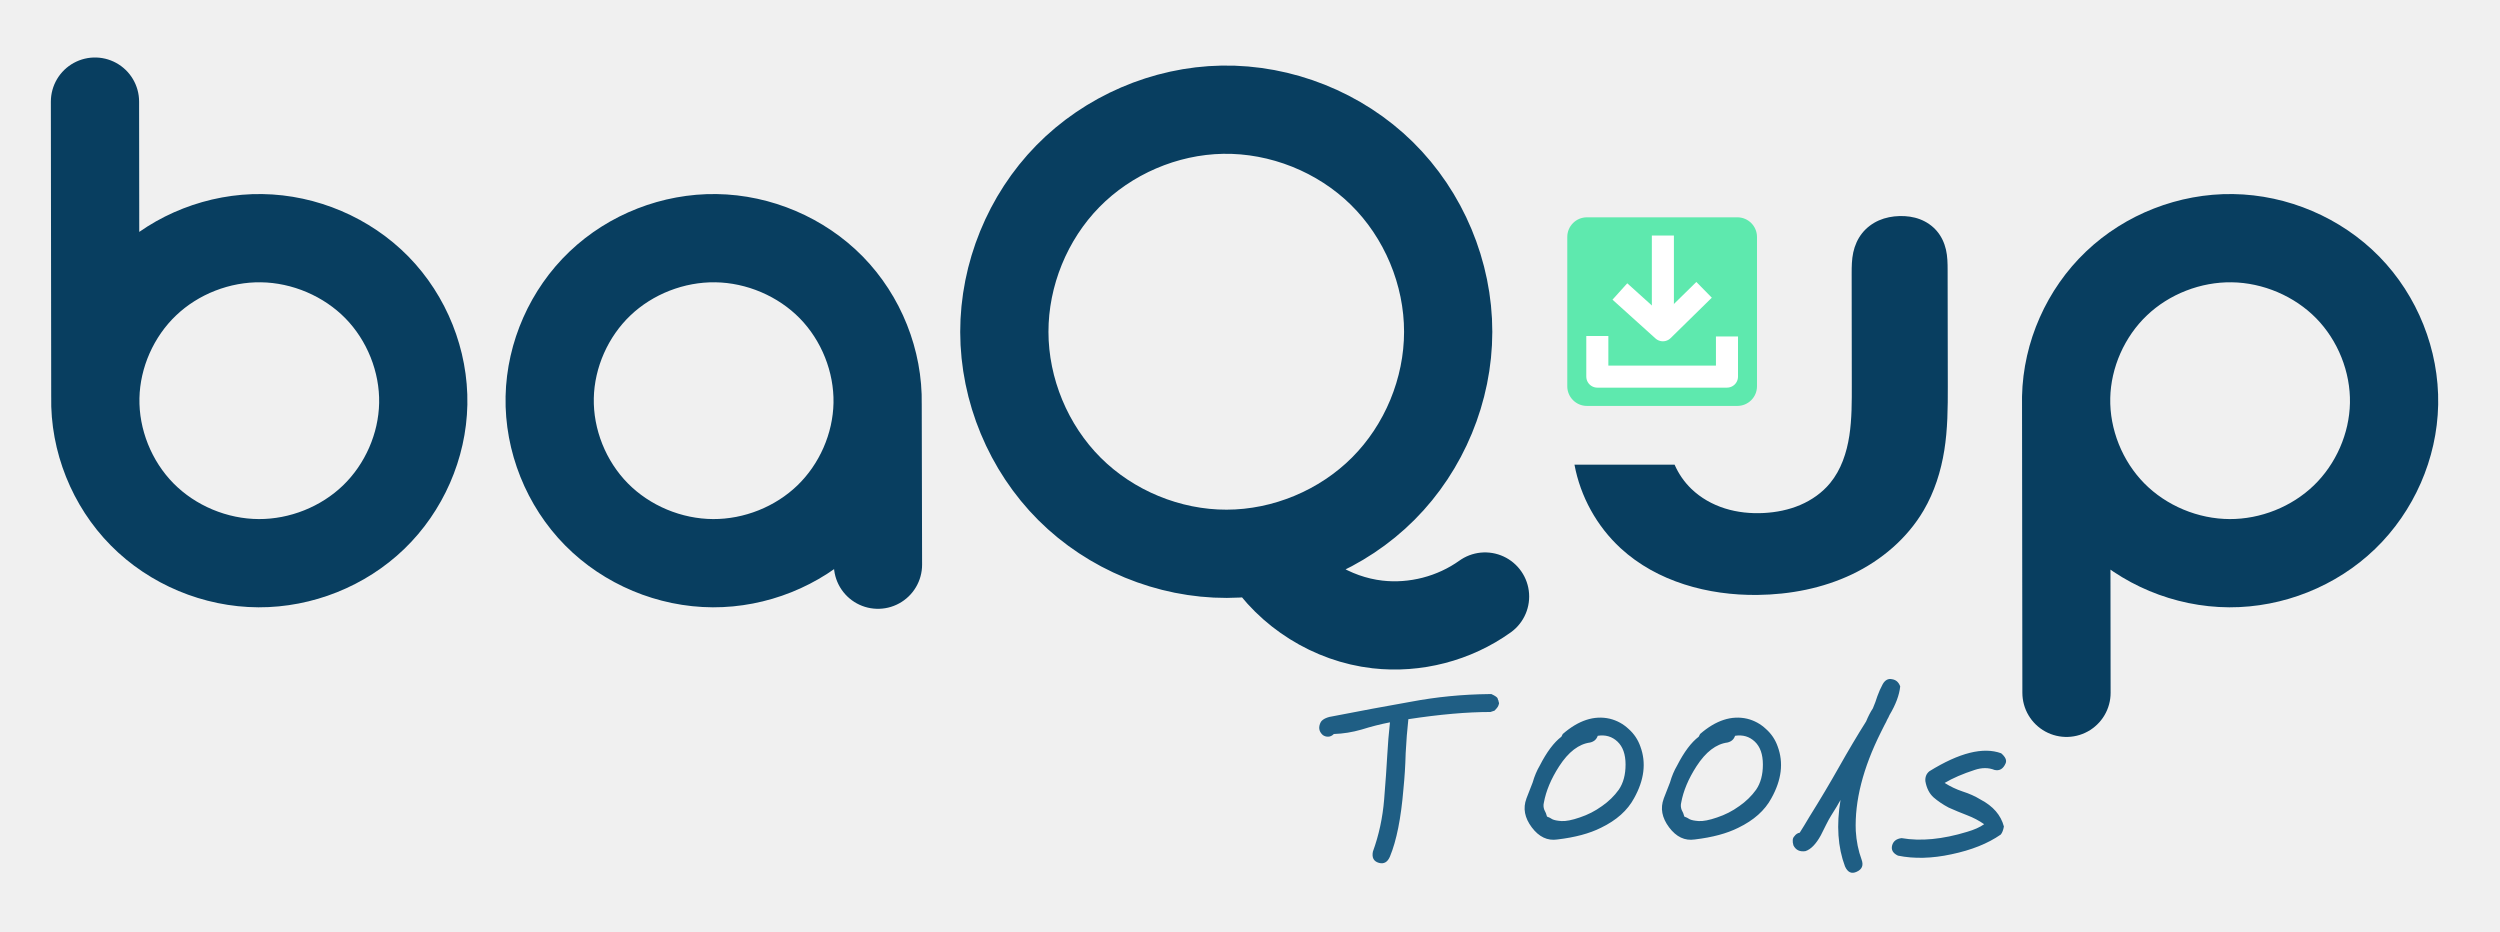
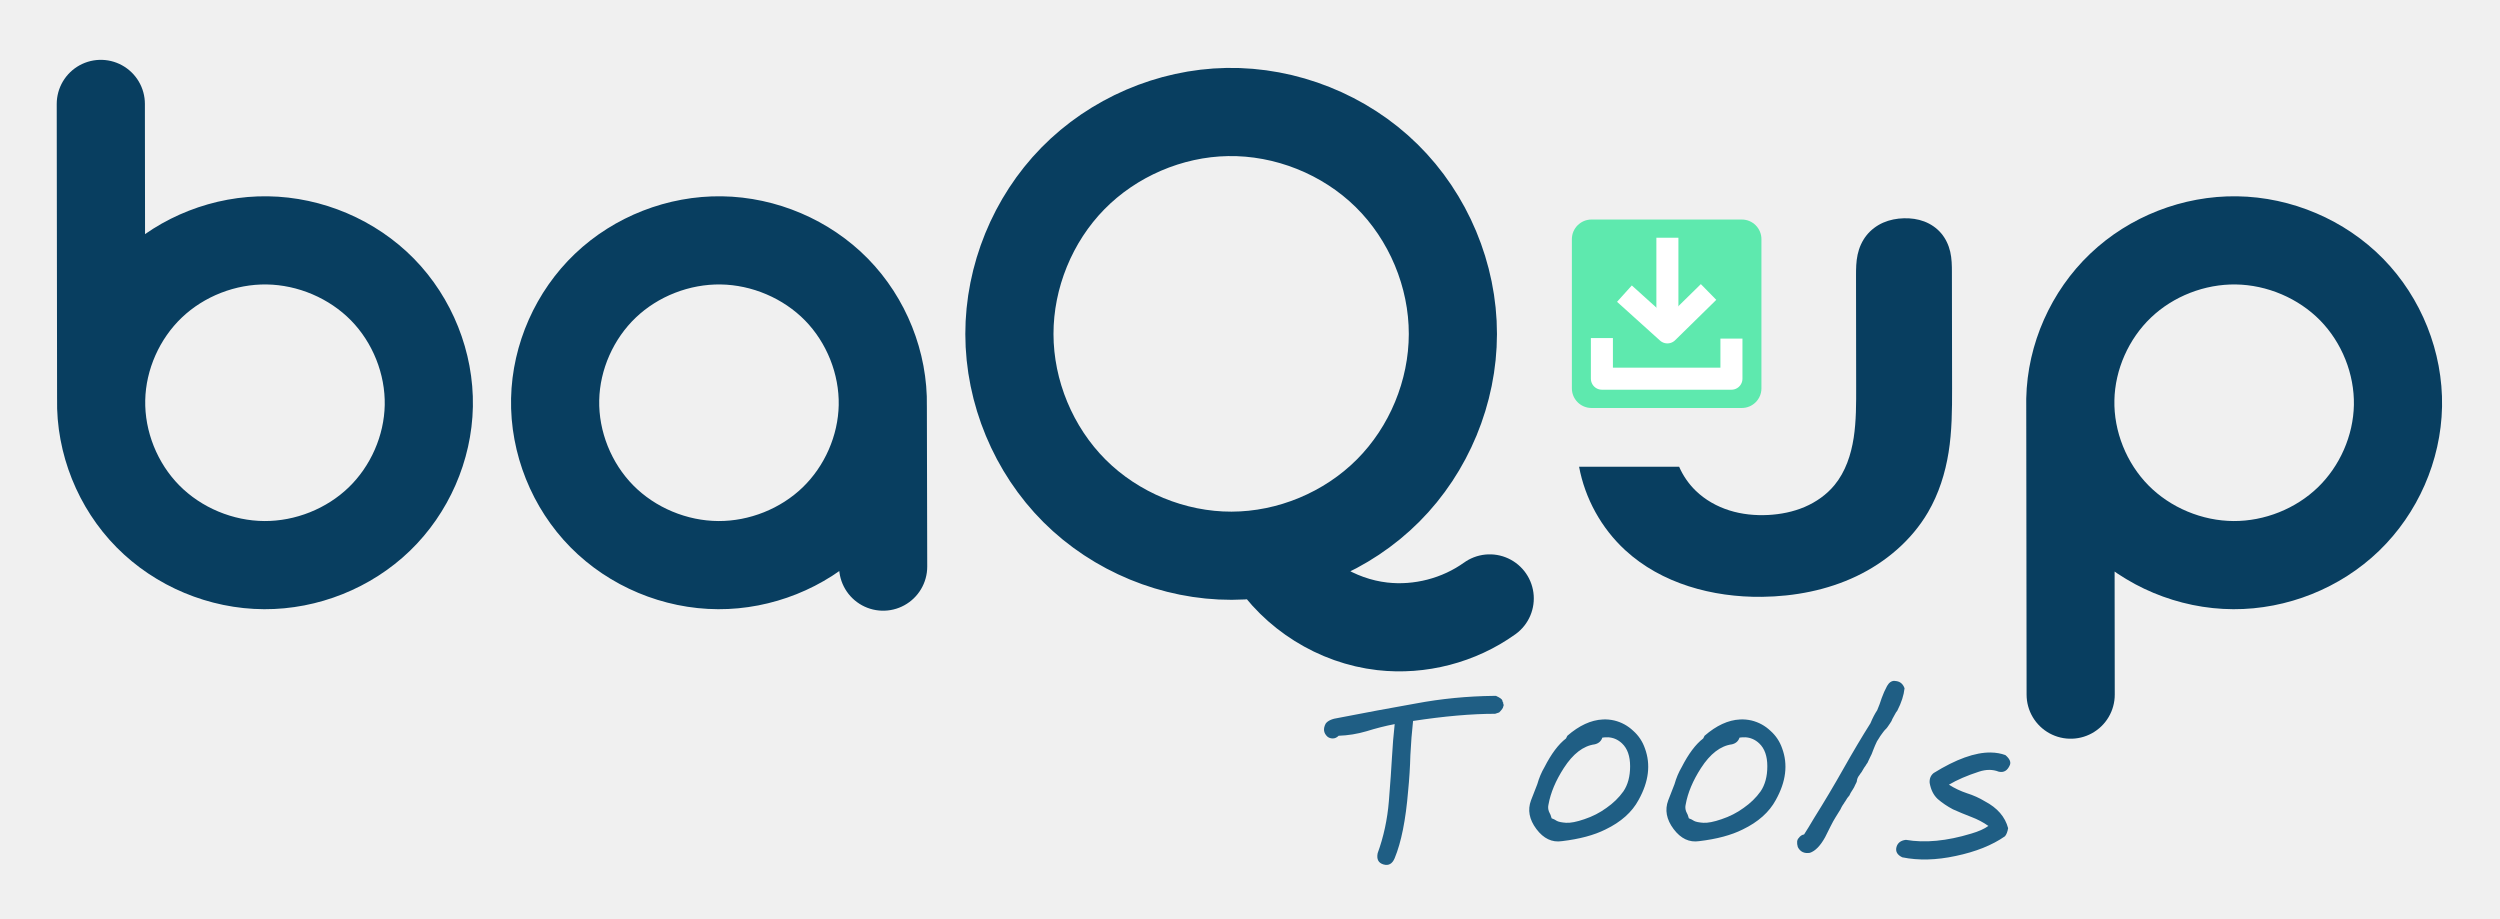
- <svg xmlns="http://www.w3.org/2000/svg" width="113.327" height="42.221" viewBox="0 0 113.327 42.221" fill="none" version="1.1" id="svg6">
+ <svg xmlns="http://www.w3.org/2000/svg" width="982.916" height="360.982" viewBox="0 0 982.916 360.982" fill="none" version="1.1" id="svg6">
  <defs id="defs6">
    </defs>
-   <path style="fill:none;stroke:#083e60;stroke-width:4;stroke-linecap:round;stroke-linejoin:round;stroke-dasharray:none;stroke-opacity:1" d="m 49.76,1.623 0.016,13.4 m 0,0 c -0.042,1.958 0.746,3.919 2.122,5.312 1.376,1.394 3.322,2.204 5.281,2.212 1.919,0.008 3.832,-0.753 5.213,-2.085 1.381,-1.332 2.212,-3.221 2.249,-5.14 0.037,-1.943 -0.741,-3.887 -2.101,-5.276 C 61.179,8.659 59.256,7.842 57.313,7.814 55.384,7.786 53.453,8.536 52.057,9.867 50.66,11.197 49.817,13.094 49.776,15.023 Z" id="path14" transform="translate(-45.45464,2.98296)" />
-   <path style="fill:none;stroke:#083e60;stroke-width:4;stroke-linecap:round;stroke-linejoin:round;stroke-dasharray:none;stroke-opacity:1" d="m 64.641,15.323 0.016,7.292 M 49.776,15.023 c -0.042,1.958 0.746,3.919 2.122,5.312 1.376,1.394 3.322,2.204 5.281,2.212 1.919,0.008 3.832,-0.753 5.213,-2.085 1.381,-1.332 2.212,-3.221 2.249,-5.14 0.037,-1.943 -0.741,-3.887 -2.101,-5.276 C 61.179,8.659 59.256,7.842 57.313,7.814 55.384,7.786 53.453,8.536 52.057,9.867 50.66,11.197 49.817,13.094 49.776,15.023 Z" id="path15" transform="translate(-24.85801,2.98296)" />
-   <path style="fill:none;stroke:#083e60;stroke-width:4;stroke-linecap:round;stroke-linejoin:round;stroke-dasharray:none;stroke-opacity:1" d="m 59.23,22.116 c 1.114,1.759 3.05,2.972 5.119,3.208 1.706,0.195 3.478,-0.266 4.874,-1.266 M 47.432,12.063 c 0.002,2.637 1.09,5.256 2.956,7.119 1.866,1.862 4.489,2.945 7.125,2.939 2.63,-0.005 5.241,-1.092 7.098,-2.954 1.858,-1.861 2.939,-4.474 2.941,-7.104 C 67.555,9.398 66.447,6.748 64.546,4.878 62.646,3.008 59.979,1.943 57.313,1.99 54.707,2.036 52.136,3.144 50.311,5.005 48.487,6.865 47.43,9.457 47.432,12.063 Z" id="path16" transform="translate(-1.904577,2.98296)" />
-   <rect style="vector-effect:non-scaling-stroke;fill:#5ee9ae;fill-opacity:1;stroke:none;stroke-width:1;stroke-linecap:butt;stroke-linejoin:round;stroke-dasharray:none;stroke-opacity:1;-inkscape-stroke:hairline" id="rect19" width="8.6" height="8.55" x="71.046" y="9.851" ry="0.891" />
-   <path style="vector-effect:non-scaling-stroke;fill:#083e60;fill-opacity:1;stroke:none;stroke-width:1;stroke-linecap:butt;stroke-linejoin:round;stroke-dasharray:none;stroke-opacity:1;-inkscape-stroke:hairline" d="m 31.821,18.082 c 0.177,0.407 0.434,0.78 0.752,1.089 0.427,0.415 0.96,0.715 1.529,0.894 0.568,0.179 1.171,0.238 1.765,0.207 0.565,-0.03 1.129,-0.142 1.649,-0.364 0.52,-0.222 0.997,-0.557 1.356,-0.994 0.496,-0.603 0.75,-1.372 0.869,-2.143 0.118,-0.771 0.113,-1.555 0.112,-2.336 l -0.006,-5.014 c -3.73e-4,-0.322 0.004,-0.647 0.072,-0.961 0.068,-0.315 0.201,-0.617 0.401,-0.87 0.2,-0.252 0.465,-0.451 0.76,-0.581 0.295,-0.129 0.617,-0.19 0.939,-0.198 0.314,-0.008 0.632,0.034 0.926,0.146 0.294,0.112 0.561,0.295 0.765,0.535 0.204,0.24 0.34,0.533 0.411,0.839 0.071,0.306 0.076,0.624 0.076,0.938 l 0.008,5.271 c 0.002,0.965 -0.006,1.934 -0.158,2.887 -0.152,0.953 -0.448,1.889 -0.935,2.722 -0.744,1.272 -1.917,2.268 -3.247,2.902 -1.33,0.634 -2.811,0.917 -4.284,0.935 -2.239,0.027 -4.56,-0.6 -6.207,-2.118 C 28.296,20.875 27.55,19.525 27.282,18.082 Z" id="path1" transform="translate(44.09047,2.98296)" />
-   <path style="fill:none;stroke:#083e60;stroke-width:4;stroke-linecap:round;stroke-linejoin:round;stroke-dasharray:none;stroke-opacity:1" d="m 49.776,15.023 0.016,13.4 m -0.016,-13.4 c -0.042,1.958 0.746,3.919 2.122,5.312 1.376,1.394 3.322,2.204 5.281,2.212 1.919,0.008 3.832,-0.753 5.213,-2.085 1.381,-1.332 2.212,-3.221 2.249,-5.14 0.037,-1.943 -0.741,-3.887 -2.101,-5.276 C 61.179,8.659 59.256,7.842 57.313,7.814 55.384,7.786 53.453,8.536 52.057,9.867 50.66,11.197 49.817,13.094 49.776,15.023 Z" id="path19" transform="translate(43.88381,2.98296)" />
-   <text xml:space="preserve" style="font-size:20.344px;line-height:1;font-family:Karumbi;-inkscape-font-specification:Karumbi;text-align:start;writing-mode:lr-tb;direction:ltr;text-anchor:start;display:none;vector-effect:non-scaling-stroke;fill:#1f5e84;fill-opacity:1;stroke:none;stroke-width:0.673;stroke-linecap:butt;stroke-linejoin:round;stroke-dasharray:none;stroke-opacity:1;-inkscape-stroke:hairline" x="58.817" y="37.911" id="text21">
-     <tspan id="tspan21" x="58.817" y="37.911" style="stroke-width:0.673">Tools</tspan>
+   <text xml:space="preserve" style="font-size:20.344px;line-height:1;font-family:Karumbi;-inkscape-font-specification:Karumbi;text-align:start;writing-mode:lr-tb;direction:ltr;text-anchor:start;display:none;vector-effect:non-scaling-stroke;fill:#1f5e84;fill-opacity:1;stroke:none;stroke-width:0.673;stroke-linecap:butt;stroke-linejoin:round;stroke-dasharray:none;stroke-opacity:1;-inkscape-stroke:hairline" x="-49.963" y="-24.264" id="text21">
+     <tspan id="tspan21" x="-108.78" y="-62.175" style="stroke-width:0.673">Tools</tspan>
  </text>
-   <path d="m 67.931,31.95 q 0,0.081 -0.183,0.264 l -0.183,0.061 q -1.587,0 -3.723,0.326 -0.081,0.732 -0.122,1.546 -0.02,0.814 -0.102,1.628 -0.163,1.973 -0.61,3.052 -0.163,0.387 -0.509,0.285 -0.346,-0.102 -0.264,-0.509 0.407,-1.119 0.509,-2.36 0.102,-1.261 0.142,-2.014 0.041,-0.753 0.122,-1.485 -0.631,0.122 -1.282,0.326 -0.631,0.183 -1.261,0.203 -0.122,0.122 -0.264,0.122 -0.142,0 -0.244,-0.081 -0.264,-0.244 -0.081,-0.59 0.142,-0.203 0.59,-0.264 1.77,-0.346 3.499,-0.651 1.729,-0.326 3.54,-0.346 h 0.102 q 0.264,0.122 0.285,0.203 0.02,0.081 0.02,0.081 0.02,0 0.02,0.02 v 0.041 q 0.041,0.081 0,0.142 z m 1.261,4.252 q 0.122,-0.326 0.285,-0.732 0.122,-0.427 0.326,-0.773 0.468,-0.915 0.977,-1.302 l 0.061,-0.122 q 1.078,-0.936 2.136,-0.692 0.488,0.122 0.854,0.468 0.366,0.326 0.529,0.793 0.407,1.099 -0.285,2.34 -0.448,0.834 -1.505,1.343 -0.773,0.387 -1.973,0.529 -0.671,0.102 -1.16,-0.549 -0.488,-0.651 -0.244,-1.302 z m 3.418,0.346 q 0.468,-0.326 0.773,-0.753 0.305,-0.448 0.305,-1.139 0,-0.692 -0.366,-1.038 -0.366,-0.346 -0.895,-0.264 -0.081,0.244 -0.346,0.305 -0.773,0.102 -1.404,1.078 -0.549,0.854 -0.692,1.648 -0.041,0.163 0.02,0.326 0.081,0.142 0.122,0.305 0.122,0.041 0.244,0.122 0.122,0.061 0.407,0.081 0.305,0.02 0.834,-0.163 0.549,-0.183 0.997,-0.509 z m 2.807,-0.346 q 0.122,-0.326 0.285,-0.732 0.122,-0.427 0.326,-0.773 0.468,-0.915 0.977,-1.302 l 0.061,-0.122 q 1.078,-0.936 2.136,-0.692 0.488,0.122 0.854,0.468 0.366,0.326 0.529,0.793 0.407,1.099 -0.285,2.34 -0.448,0.834 -1.505,1.343 -0.773,0.387 -1.973,0.529 -0.671,0.102 -1.16,-0.549 -0.488,-0.651 -0.244,-1.302 z m 3.418,0.346 q 0.468,-0.326 0.773,-0.753 0.305,-0.448 0.305,-1.139 0,-0.692 -0.366,-1.038 -0.366,-0.346 -0.895,-0.264 -0.081,0.244 -0.346,0.305 -0.773,0.102 -1.404,1.078 -0.549,0.854 -0.692,1.648 -0.041,0.163 0.02,0.326 0.081,0.142 0.122,0.305 0.122,0.041 0.244,0.122 0.122,0.061 0.407,0.081 0.305,0.02 0.834,-0.163 0.549,-0.183 0.997,-0.509 z m 2.462,1.77 q -0.081,-0.285 0.041,-0.407 0.102,-0.142 0.244,-0.163 0.081,-0.122 0.203,-0.326 0.122,-0.203 0.244,-0.407 0.712,-1.139 1.343,-2.258 0.631,-1.119 1.221,-2.055 0.142,-0.346 0.305,-0.59 0.122,-0.285 0.203,-0.549 0.102,-0.285 0.244,-0.549 0.163,-0.285 0.427,-0.224 0.264,0.041 0.366,0.326 -0.061,0.59 -0.488,1.302 -0.041,0.102 -0.102,0.203 -0.041,0.102 -0.122,0.244 l -0.163,0.326 q -1.221,2.441 -1.139,4.476 0.041,0.692 0.264,1.302 0.142,0.387 -0.224,0.549 -0.346,0.163 -0.529,-0.244 -0.488,-1.302 -0.203,-3.011 -0.142,0.264 -0.427,0.712 -0.102,0.163 -0.224,0.407 -0.122,0.244 -0.244,0.488 -0.326,0.59 -0.692,0.712 -0.387,0.061 -0.549,-0.264 z m 9.419,-4.17 q 0.285,0.244 0.203,0.448 -0.163,0.387 -0.509,0.305 -0.407,-0.163 -0.895,0 -0.814,0.264 -1.363,0.59 0.387,0.244 0.814,0.387 0.448,0.142 0.814,0.366 0.854,0.448 1.058,1.221 -0.041,0.244 -0.142,0.366 -0.875,0.61 -2.238,0.895 -1.322,0.285 -2.421,0.061 -0.346,-0.163 -0.264,-0.468 0.081,-0.285 0.427,-0.326 1.302,0.224 2.97,-0.285 0.488,-0.142 0.773,-0.346 -0.346,-0.244 -0.773,-0.407 -0.427,-0.163 -0.834,-0.346 -0.387,-0.203 -0.692,-0.468 -0.285,-0.264 -0.366,-0.732 -0.02,-0.285 0.183,-0.448 2.034,-1.261 3.255,-0.814 z" id="text22" style="font-size:20.344px;line-height:1;font-family:Karumbi;-inkscape-font-specification:Karumbi;fill:#1f5e84;stroke-width:0.673;stroke-linejoin:round" aria-label="Tools" />
-   <g id="g4" transform="translate(0.07349717)">
-     <path style="fill:none;stroke:#ffffff;stroke-linejoin:round;stroke-opacity:1" d="m 75.306,10.677 v 4.294" id="path2" />
-     <path style="fill:none;stroke:#ffffff;stroke-linejoin:round;stroke-opacity:1" d="m 73.357,13.213 1.949,1.758 1.868,-1.833" id="path3" />
+   <g id="g5" transform="matrix(8.666008,0,0,8.666008,2.32393,0.9430949)">
+     <path style="fill:none;stroke:#083e60;stroke-width:4;stroke-linecap:round;stroke-linejoin:round;stroke-dasharray:none;stroke-opacity:1" d="m 49.76,1.623 0.016,13.4 m 0,0 c -0.042,1.958 0.746,3.919 2.122,5.312 1.376,1.394 3.322,2.204 5.281,2.212 1.919,0.008 3.832,-0.753 5.213,-2.085 1.381,-1.332 2.212,-3.221 2.249,-5.14 0.037,-1.943 -0.741,-3.887 -2.101,-5.276 C 61.179,8.659 59.256,7.842 57.313,7.814 55.384,7.786 53.453,8.536 52.057,9.867 50.66,11.197 49.817,13.094 49.776,15.023 Z" id="path14" transform="translate(-45.45464,2.98296)" />
+     <path style="fill:none;stroke:#083e60;stroke-width:4;stroke-linecap:round;stroke-linejoin:round;stroke-dasharray:none;stroke-opacity:1" d="m 64.641,15.323 0.016,7.292 M 49.776,15.023 c -0.042,1.958 0.746,3.919 2.122,5.312 1.376,1.394 3.322,2.204 5.281,2.212 1.919,0.008 3.832,-0.753 5.213,-2.085 1.381,-1.332 2.212,-3.221 2.249,-5.14 0.037,-1.943 -0.741,-3.887 -2.101,-5.276 C 61.179,8.659 59.256,7.842 57.313,7.814 55.384,7.786 53.453,8.536 52.057,9.867 50.66,11.197 49.817,13.094 49.776,15.023 Z" id="path15" transform="translate(-24.85801,2.98296)" />
+     <path style="fill:none;stroke:#083e60;stroke-width:4;stroke-linecap:round;stroke-linejoin:round;stroke-dasharray:none;stroke-opacity:1" d="m 59.23,22.116 c 1.114,1.759 3.05,2.972 5.119,3.208 1.706,0.195 3.478,-0.266 4.874,-1.266 M 47.432,12.063 c 0.002,2.637 1.09,5.256 2.956,7.119 1.866,1.862 4.489,2.945 7.125,2.939 2.63,-0.005 5.241,-1.092 7.098,-2.954 1.858,-1.861 2.939,-4.474 2.941,-7.104 C 67.555,9.398 66.447,6.748 64.546,4.878 62.646,3.008 59.979,1.943 57.313,1.99 54.707,2.036 52.136,3.144 50.311,5.005 48.487,6.865 47.43,9.457 47.432,12.063 Z" id="path16" transform="translate(-1.904577,2.98296)" />
+     <rect style="vector-effect:non-scaling-stroke;fill:#5ee9ae;fill-opacity:1;stroke:none;stroke-width:1;stroke-linecap:butt;stroke-linejoin:round;stroke-dasharray:none;stroke-opacity:1;-inkscape-stroke:hairline" id="rect19" width="8.6" height="8.55" x="71.046" y="9.851" ry="0.891" />
+     <path style="vector-effect:non-scaling-stroke;fill:#083e60;fill-opacity:1;stroke:none;stroke-width:1;stroke-linecap:butt;stroke-linejoin:round;stroke-dasharray:none;stroke-opacity:1;-inkscape-stroke:hairline" d="m 31.821,18.082 c 0.177,0.407 0.434,0.78 0.752,1.089 0.427,0.415 0.96,0.715 1.529,0.894 0.568,0.179 1.171,0.238 1.765,0.207 0.565,-0.03 1.129,-0.142 1.649,-0.364 0.52,-0.222 0.997,-0.557 1.356,-0.994 0.496,-0.603 0.75,-1.372 0.869,-2.143 0.118,-0.771 0.113,-1.555 0.112,-2.336 l -0.006,-5.014 c -3.73e-4,-0.322 0.004,-0.647 0.072,-0.961 0.068,-0.315 0.201,-0.617 0.401,-0.87 0.2,-0.252 0.465,-0.451 0.76,-0.581 0.295,-0.129 0.617,-0.19 0.939,-0.198 0.314,-0.008 0.632,0.034 0.926,0.146 0.294,0.112 0.561,0.295 0.765,0.535 0.204,0.24 0.34,0.533 0.411,0.839 0.071,0.306 0.076,0.624 0.076,0.938 l 0.008,5.271 c 0.002,0.965 -0.006,1.934 -0.158,2.887 -0.152,0.953 -0.448,1.889 -0.935,2.722 -0.744,1.272 -1.917,2.268 -3.247,2.902 -1.33,0.634 -2.811,0.917 -4.284,0.935 -2.239,0.027 -4.56,-0.6 -6.207,-2.118 C 28.296,20.875 27.55,19.525 27.282,18.082 Z" id="path1" transform="translate(44.09047,2.98296)" />
+     <path style="fill:none;stroke:#083e60;stroke-width:4;stroke-linecap:round;stroke-linejoin:round;stroke-dasharray:none;stroke-opacity:1" d="m 49.776,15.023 0.016,13.4 m -0.016,-13.4 c -0.042,1.958 0.746,3.919 2.122,5.312 1.376,1.394 3.322,2.204 5.281,2.212 1.919,0.008 3.832,-0.753 5.213,-2.085 1.381,-1.332 2.212,-3.221 2.249,-5.14 0.037,-1.943 -0.741,-3.887 -2.101,-5.276 C 61.179,8.659 59.256,7.842 57.313,7.814 55.384,7.786 53.453,8.536 52.057,9.867 50.66,11.197 49.817,13.094 49.776,15.023 Z" id="path19" transform="translate(43.88381,2.98296)" />
+     <path id="text22" style="font-size:20.344px;line-height:1;font-family:Karumbi;-inkscape-font-specification:Karumbi;fill:#1f5e84;stroke-width:0.673;stroke-linejoin:round" d="m 85.677,30.78 c -0.133,0.002 -0.244,0.08 -0.332,0.235 -0.095,0.176 -0.176,0.359 -0.244,0.549 -0.054,0.176 -0.122,0.359 -0.203,0.549 -0.109,0.163 -0.21,0.359 -0.305,0.59 -0.393,0.624 -0.8,1.309 -1.221,2.055 -0.42,0.746 -0.868,1.499 -1.343,2.258 l -0.244,0.407 c -0.081,0.136 -0.149,0.244 -0.204,0.326 -0.095,0.014 -0.176,0.068 -0.244,0.163 -0.081,0.081 -0.095,0.217 -0.041,0.407 0.109,0.217 0.292,0.305 0.549,0.264 0.244,-0.081 0.475,-0.319 0.692,-0.712 l 0.244,-0.488 c 0.081,-0.163 0.156,-0.299 0.224,-0.407 0.088,-0.139 0.167,-0.265 0.234,-0.377 0.006,-0.017 0.013,-0.034 0.021,-0.05 0.032,-0.063 0.068,-0.125 0.11,-0.183 0.007,-0.01 0.014,-0.02 0.021,-0.029 0.001,-0.002 0.002,-0.004 0.004,-0.006 0.013,-0.023 0.025,-0.045 0.037,-0.066 -6.43e-4,0.004 -0.001,0.008 -0.002,0.012 0.019,-0.031 0.038,-0.061 0.057,-0.091 0.036,-0.057 0.067,-0.118 0.117,-0.166 0.016,-0.017 0.025,-0.026 0.032,-0.038 0.024,-0.035 0.032,-0.08 0.055,-0.115 0.027,-0.049 0.059,-0.096 0.09,-0.143 0.023,-0.037 0.047,-0.074 0.068,-0.112 0.018,-0.032 0.027,-0.07 0.046,-0.101 0.017,-0.037 0.035,-0.074 0.055,-0.109 0.009,-0.016 0.016,-0.035 0.022,-0.05 4.85e-4,-0.007 10e-4,-0.011 0.002,-0.024 0.009,-0.066 0.025,-0.131 0.059,-0.189 0.021,-0.035 0.044,-0.069 0.071,-0.1 0.02,-0.03 0.039,-0.064 0.064,-0.091 0.011,-0.013 0.02,-0.027 0.029,-0.041 0.027,-0.046 0.052,-0.093 0.081,-0.139 0.027,-0.044 0.055,-0.091 0.088,-0.129 0.01,-0.018 0.02,-0.036 0.031,-0.054 0.021,-0.032 0.042,-0.063 0.064,-0.093 -3.45e-4,0.002 -0.001,0.005 -0.002,0.006 0.016,-0.034 0.029,-0.07 0.047,-0.104 0.025,-0.053 0.047,-0.108 0.076,-0.159 0.023,-0.043 0.047,-0.087 0.065,-0.132 0.012,-0.035 0.024,-0.071 0.04,-0.104 0.021,-0.042 0.029,-0.09 0.051,-0.131 0.022,-0.052 0.043,-0.105 0.064,-0.157 0.027,-0.062 0.057,-0.123 0.085,-0.185 0.032,-0.058 0.065,-0.111 0.104,-0.164 0.029,-0.045 0.054,-0.093 0.089,-0.135 0.033,-0.043 0.066,-0.085 0.095,-0.13 0.042,-0.056 0.088,-0.109 0.14,-0.156 0.016,-0.018 0.031,-0.039 0.047,-0.059 0.018,-0.022 0.032,-0.046 0.048,-0.069 0.023,-0.034 0.048,-0.067 0.069,-0.102 0.019,-0.03 0.038,-0.061 0.058,-0.091 0.016,-0.022 0.005,-0.002 0.017,-0.032 0.019,-0.051 0.041,-0.1 0.07,-0.146 0.027,-0.046 0.053,-0.092 0.077,-0.14 0.033,-0.067 0.07,-0.123 0.109,-0.168 0.187,-0.364 0.296,-0.703 0.329,-1.016 -0.068,-0.19 -0.19,-0.298 -0.366,-0.325 -0.033,-0.008 -0.065,-0.011 -0.096,-0.011 z m -18.173,0.682 c -1.207,0.014 -2.387,0.129 -3.54,0.346 -1.153,0.203 -2.319,0.421 -3.499,0.651 -0.298,0.041 -0.495,0.129 -0.59,0.264 -0.122,0.231 -0.095,0.427 0.081,0.59 0.068,0.054 0.149,0.081 0.244,0.081 0.095,0 0.183,-0.041 0.264,-0.122 0.42,-0.014 0.841,-0.081 1.261,-0.204 0.434,-0.136 0.861,-0.244 1.282,-0.325 -0.054,0.488 -0.095,0.983 -0.122,1.485 -0.027,0.502 -0.075,1.173 -0.142,2.014 -0.068,0.827 -0.237,1.614 -0.509,2.36 -0.054,0.271 0.034,0.441 0.265,0.508 0.231,0.068 0.4,-0.027 0.508,-0.285 0.298,-0.719 0.502,-1.736 0.61,-3.052 0.054,-0.543 0.088,-1.085 0.102,-1.627 0.027,-0.543 0.068,-1.058 0.122,-1.546 1.424,-0.217 2.665,-0.325 3.723,-0.325 l 0.183,-0.061 c 0.122,-0.122 0.183,-0.21 0.183,-0.264 0.027,-0.041 0.027,-0.088 0,-0.142 v -0.041 c 0,-0.014 -0.007,-0.02 -0.02,-0.02 l -0.02,-0.081 c -0.014,-0.054 -0.109,-0.122 -0.285,-0.203 z m 4.942,1.071 c -0.531,0.025 -1.067,0.272 -1.606,0.74 l -0.061,0.122 c -0.339,0.258 -0.665,0.692 -0.977,1.302 -0.136,0.231 -0.244,0.488 -0.325,0.773 -0.108,0.271 -0.204,0.515 -0.285,0.732 -0.163,0.434 -0.081,0.868 0.244,1.302 0.326,0.434 0.712,0.617 1.16,0.549 0.8,-0.095 1.458,-0.271 1.973,-0.529 0.705,-0.339 1.207,-0.787 1.505,-1.343 0.461,-0.827 0.556,-1.607 0.285,-2.339 -0.108,-0.312 -0.285,-0.577 -0.529,-0.794 -0.244,-0.231 -0.529,-0.387 -0.854,-0.468 -0.176,-0.041 -0.353,-0.057 -0.53,-0.048 z m 6.225,0 c -0.531,0.025 -1.067,0.272 -1.606,0.74 l -0.061,0.122 c -0.339,0.258 -0.665,0.692 -0.977,1.302 -0.136,0.231 -0.244,0.488 -0.325,0.773 -0.108,0.271 -0.204,0.515 -0.285,0.732 -0.163,0.434 -0.081,0.868 0.244,1.302 0.326,0.434 0.712,0.617 1.16,0.549 0.8,-0.095 1.458,-0.271 1.973,-0.529 0.705,-0.339 1.207,-0.787 1.506,-1.343 0.461,-0.827 0.556,-1.607 0.285,-2.339 -0.108,-0.312 -0.285,-0.577 -0.529,-0.794 -0.244,-0.231 -0.529,-0.387 -0.854,-0.468 -0.176,-0.041 -0.353,-0.057 -0.53,-0.048 z m -5.99,0.807 c 0.244,0.013 0.458,0.106 0.641,0.279 0.244,0.231 0.366,0.576 0.366,1.037 0,0.461 -0.102,0.841 -0.305,1.139 -0.203,0.285 -0.461,0.536 -0.773,0.753 -0.298,0.217 -0.631,0.387 -0.997,0.509 -0.353,0.122 -0.631,0.176 -0.834,0.163 -0.19,-0.014 -0.325,-0.041 -0.407,-0.081 -0.081,-0.054 -0.163,-0.095 -0.244,-0.122 -0.027,-0.108 -0.068,-0.21 -0.122,-0.305 -0.041,-0.108 -0.047,-0.217 -0.02,-0.325 0.095,-0.529 0.325,-1.078 0.692,-1.648 0.42,-0.651 0.888,-1.01 1.404,-1.078 0.176,-0.041 0.292,-0.142 0.346,-0.305 0.088,-0.014 0.173,-0.018 0.254,-0.014 z m 6.225,0 c 0.244,0.013 0.458,0.106 0.641,0.279 0.244,0.231 0.366,0.576 0.366,1.037 0,0.461 -0.102,0.841 -0.305,1.139 -0.203,0.285 -0.461,0.536 -0.773,0.753 -0.298,0.217 -0.631,0.387 -0.997,0.509 -0.353,0.122 -0.631,0.176 -0.834,0.163 -0.19,-0.014 -0.326,-0.041 -0.407,-0.081 -0.081,-0.054 -0.163,-0.095 -0.244,-0.122 -0.027,-0.108 -0.068,-0.21 -0.122,-0.305 -0.041,-0.108 -0.048,-0.217 -0.021,-0.325 0.095,-0.529 0.325,-1.078 0.692,-1.648 0.42,-0.651 0.889,-1.01 1.404,-1.078 0.176,-0.041 0.291,-0.142 0.346,-0.305 0.088,-0.014 0.173,-0.018 0.254,-0.014 z m 11.149,0.691 c -0.712,-0.01 -1.577,0.3 -2.594,0.931 -0.136,0.108 -0.197,0.258 -0.183,0.448 0.054,0.312 0.176,0.556 0.366,0.732 0.203,0.176 0.434,0.332 0.692,0.468 0.271,0.122 0.549,0.237 0.834,0.346 0.285,0.108 0.542,0.244 0.773,0.407 -0.19,0.136 -0.448,0.251 -0.773,0.346 -1.112,0.339 -2.102,0.434 -2.97,0.285 -0.231,0.027 -0.373,0.136 -0.427,0.325 -0.054,0.203 0.034,0.359 0.264,0.468 0.732,0.149 1.539,0.129 2.421,-0.061 0.909,-0.19 1.655,-0.488 2.238,-0.895 0.068,-0.081 0.115,-0.203 0.142,-0.366 -0.136,-0.515 -0.488,-0.922 -1.058,-1.221 -0.244,-0.149 -0.515,-0.271 -0.814,-0.366 -0.285,-0.095 -0.556,-0.224 -0.814,-0.387 0.366,-0.217 0.821,-0.414 1.363,-0.59 0.326,-0.108 0.624,-0.108 0.895,0 0.231,0.054 0.4,-0.047 0.509,-0.305 0.054,-0.136 -0.014,-0.285 -0.204,-0.447 -0.203,-0.075 -0.424,-0.114 -0.661,-0.117 z m -5.595,0.465 v 2.26e-4 h 2.26e-4 v -2.26e-4 z m -0.096,0.144 c -0.001,0.002 -0.002,0.003 -0.003,0.006 -0.002,0.003 -0.006,0.013 -0.005,0.01 0.003,-0.005 0.005,-0.01 0.008,-0.016 z" />
+     <g id="g4" transform="translate(0.07349717)">
+       <path style="fill:none;stroke:#ffffff;stroke-linejoin:round;stroke-opacity:1" d="m 75.306,10.677 v 4.294" id="path2" />
+       <path style="fill:none;stroke:#ffffff;stroke-linejoin:round;stroke-opacity:1" d="m 73.357,13.213 1.949,1.758 1.868,-1.833" id="path3" />
+     </g>
+     <path style="fill:none;stroke:#ffffff;stroke-linejoin:round;stroke-opacity:1" d="m 72.408,15.23 v 1.842 h 5.877 v -1.82" id="path4" />
  </g>
-   <path style="fill:none;stroke:#ffffff;stroke-linejoin:round;stroke-opacity:1" d="m 72.408,15.23 v 1.842 h 5.877 v -1.82" id="path4" />
</svg>
